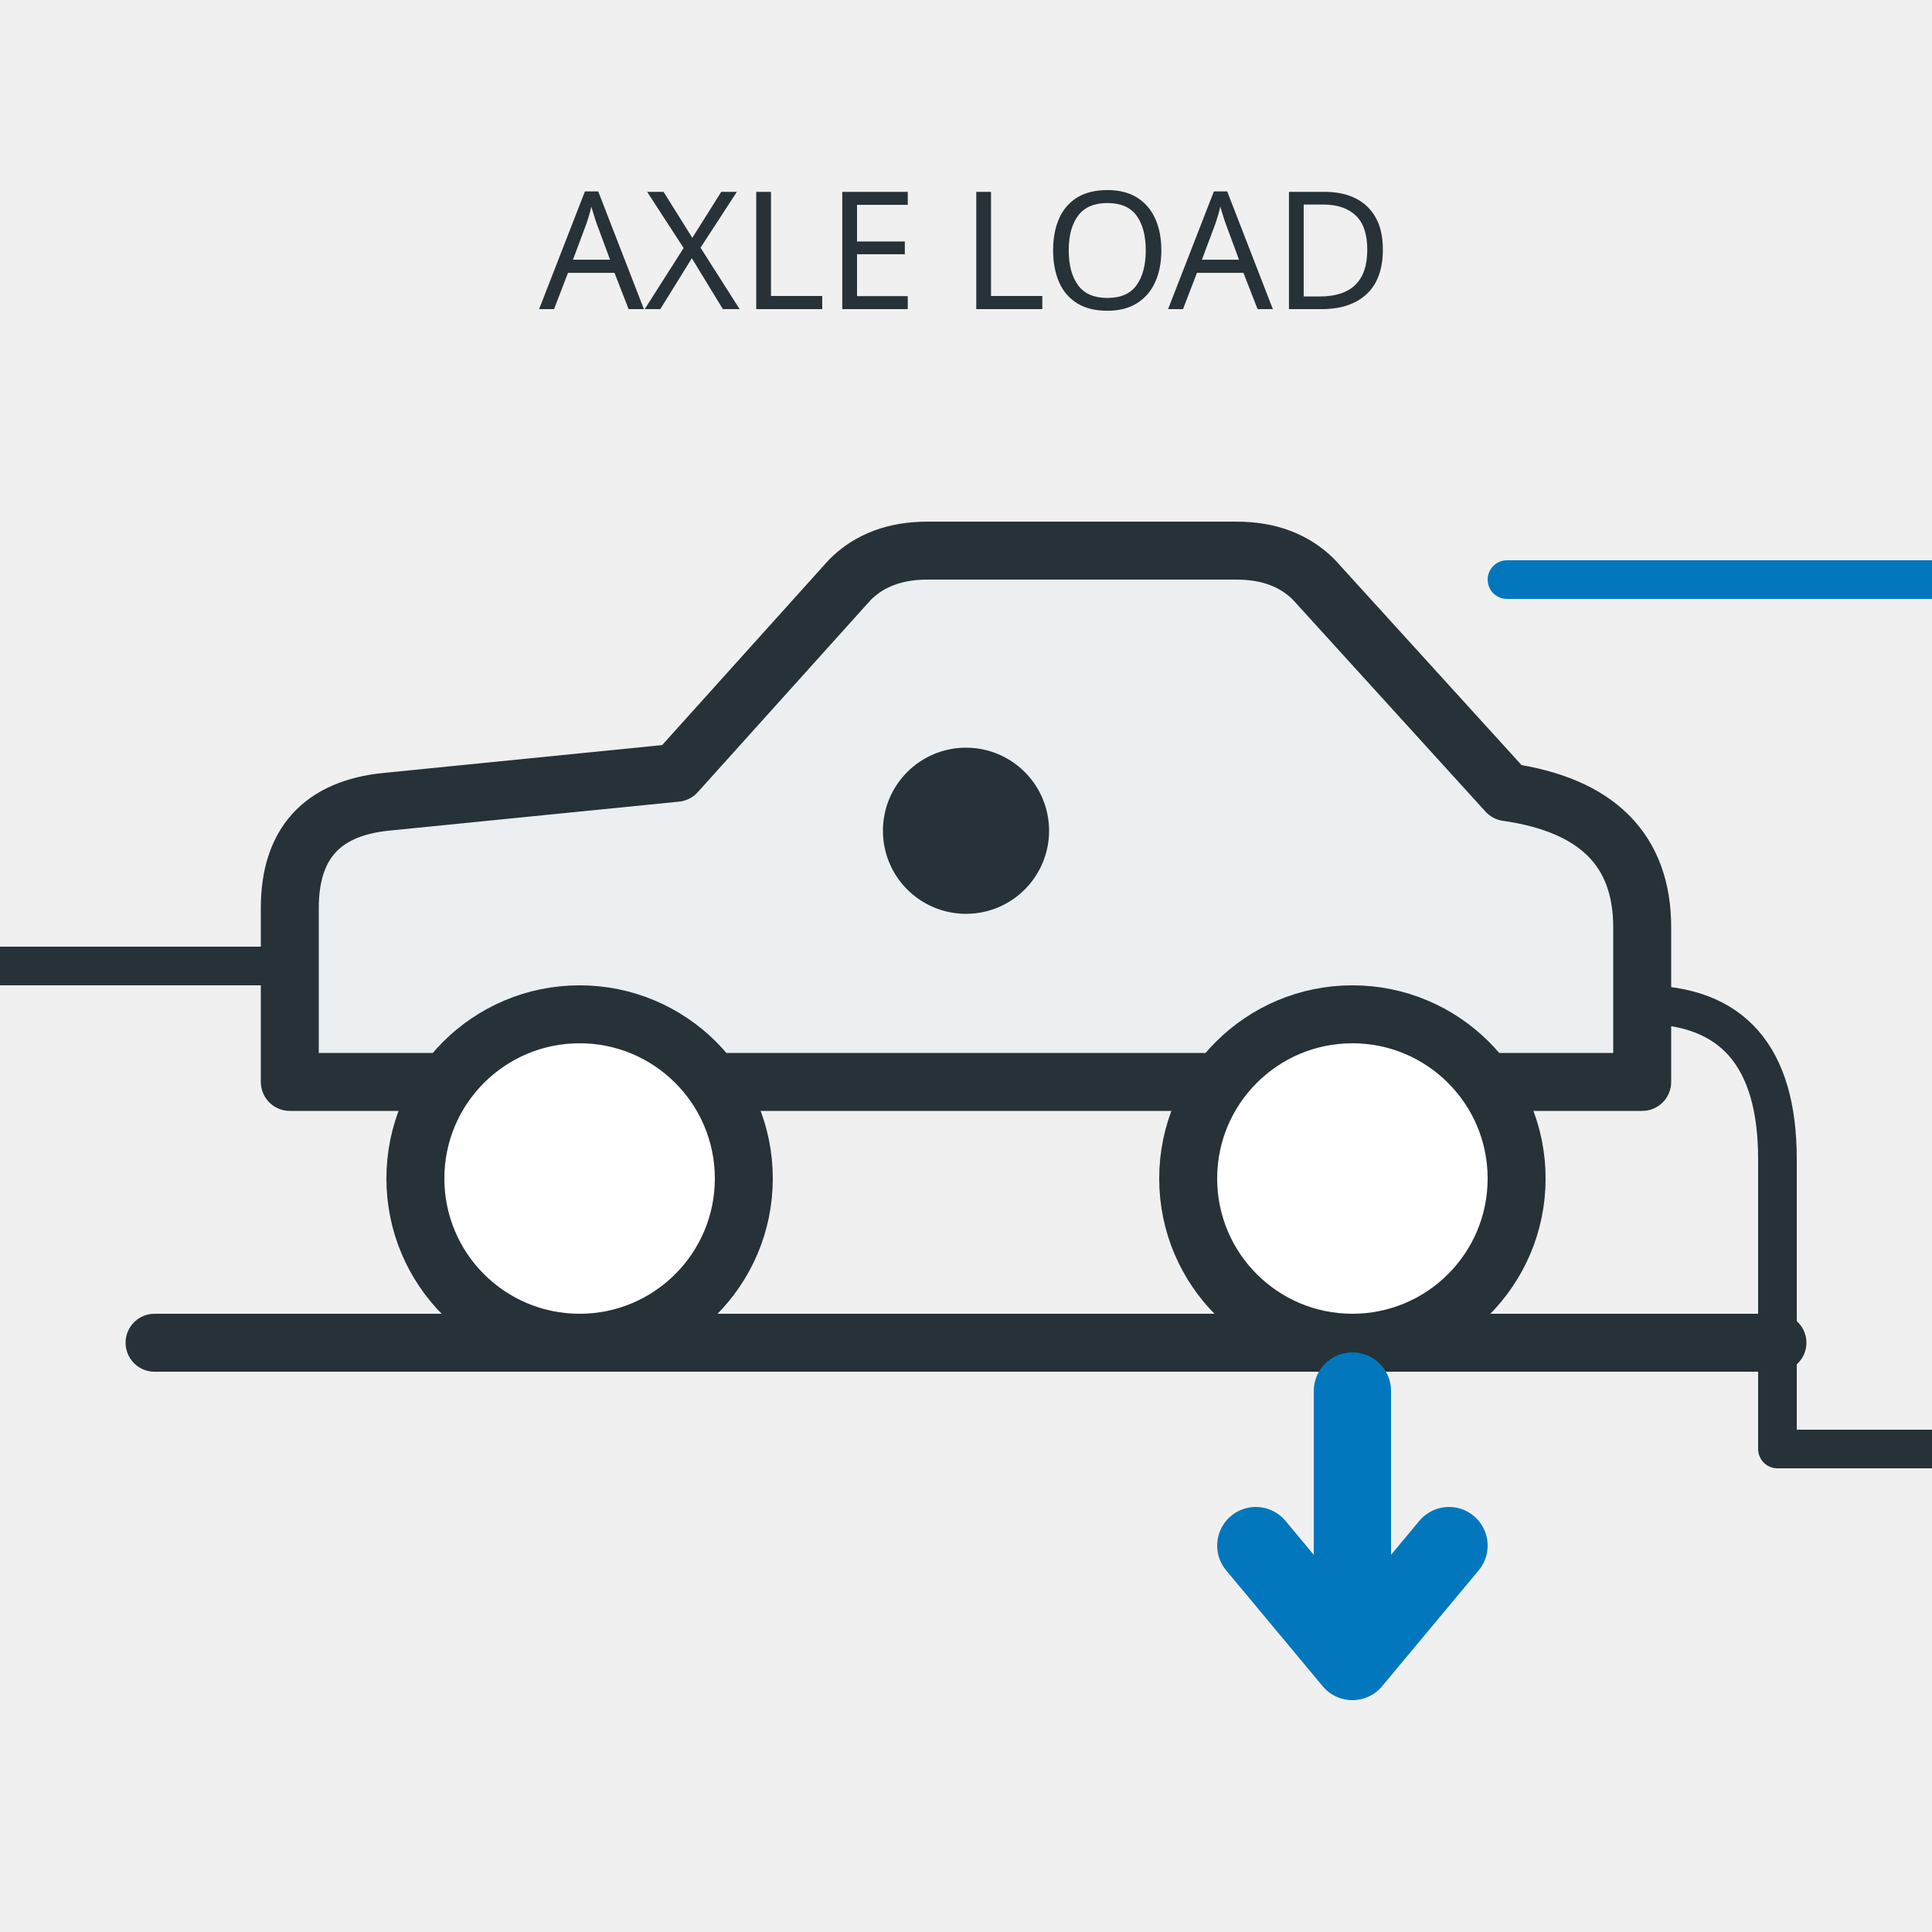
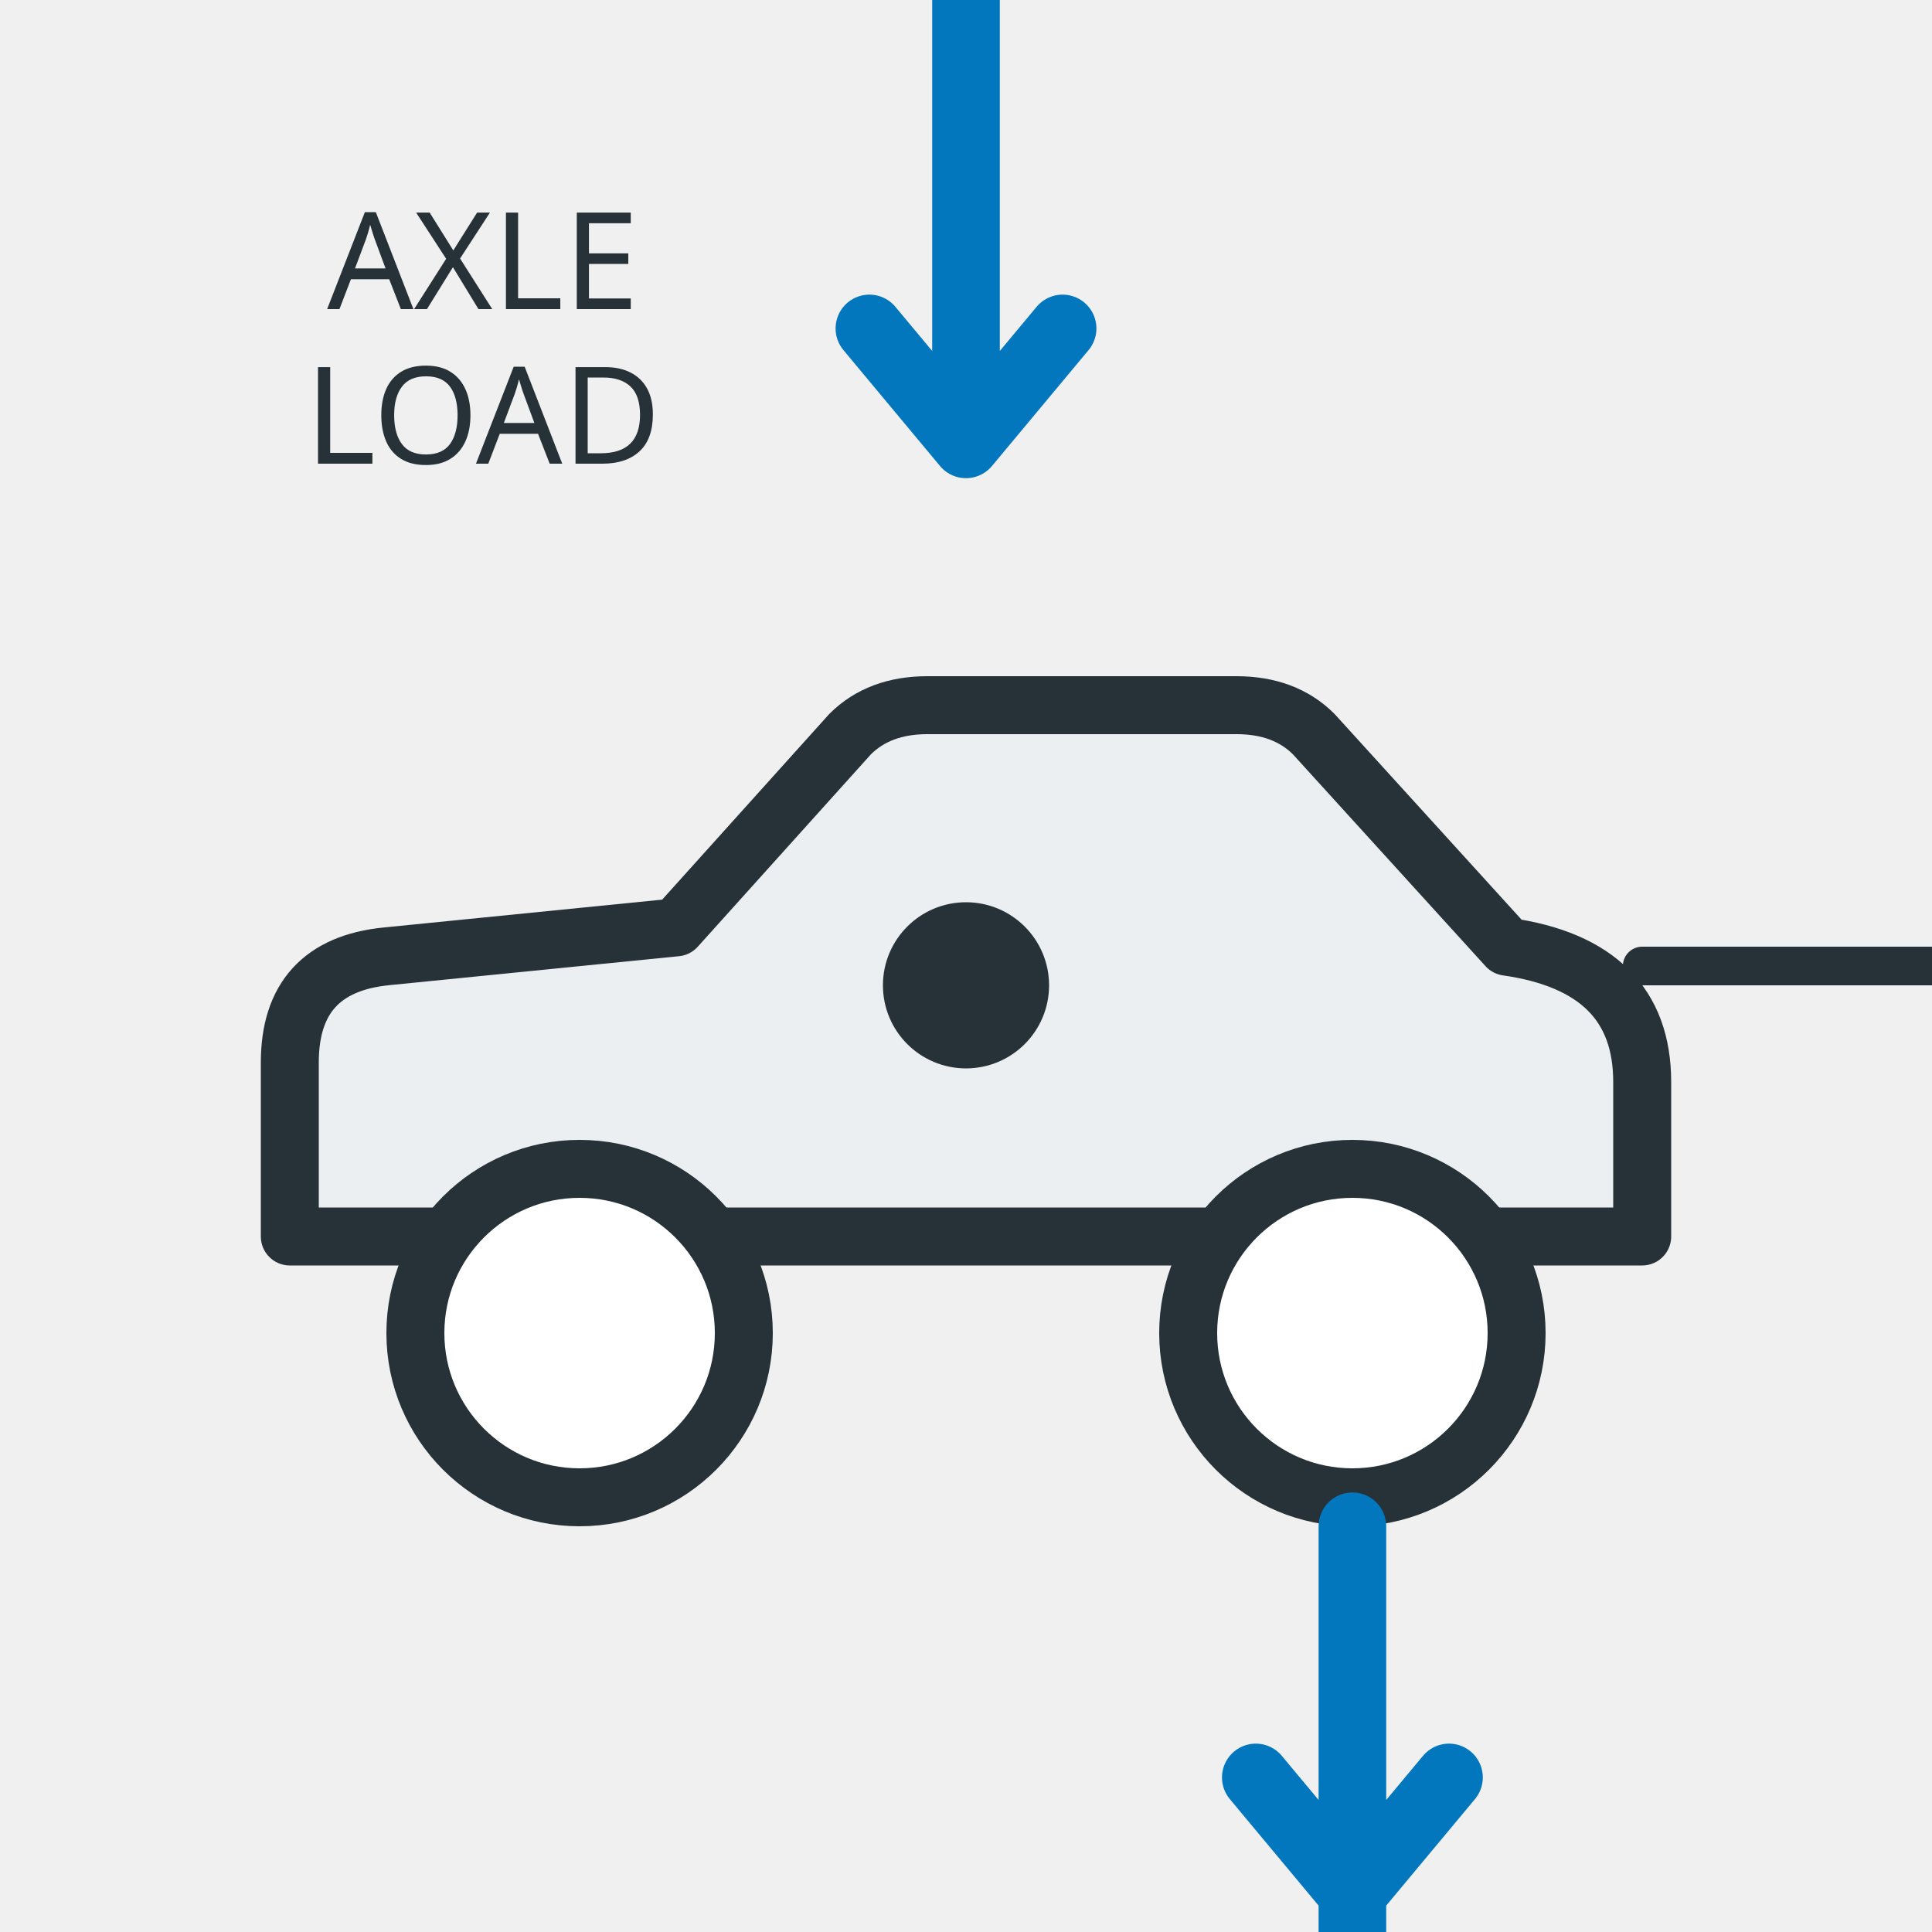
<svg xmlns="http://www.w3.org/2000/svg" viewBox="0 0 1000 1000">
  <g fill="none" stroke="#263238" stroke-width="30" stroke-linecap="round" stroke-linejoin="round">
-     <path d="M150 560 V470 Q150 420 200 415 L350 400 L440 300 Q455 285 480 285 H640 Q665 285 680 300 L780 410 Q850 420 850 480 V560 Z" fill="#eceff1" />
-     <circle cx="300" cy="610" r="85" fill="#ffffff" />
-     <circle cx="700" cy="610" r="85" fill="#ffffff" />
-     <path d="M80 695 H920" />
-     <circle cx="500" cy="430" r="28" fill="#263238" />
-     <path d="M700 720 V860 M650 800 L700 860 L750 800" stroke="#0277bd" stroke-width="40" />
-     <path d="M0 500 H150" stroke-width="20" />
-     <path d="M780 300 H1000" stroke="#0277bd" stroke-width="20" />
-     <path d="M850 520 Q920 520 920 600 V750 H1000" stroke-width="20" />
+     <path d="M500 0 V230 M450 170 L500 230 L550 170" stroke="#0277bd" stroke-width="35" />
+     <path d="M150 640 V550 Q150 500 200 495 L350 480 L440 380 Q455 365 480 365 H640 Q665 365 680 380 L780 490 Q850 500 850 560 V640 Z" fill="#eceff1" />
+     <circle cx="300" cy="690" r="85" fill="#ffffff" />
+     <circle cx="700" cy="690" r="85" fill="#ffffff" />
+     <circle cx="500" cy="510" r="28" fill="#263238" />
+     <path d="M700 790 V1000 M650 920 L700 980 L750 920" stroke="#0277bd" stroke-width="35" />
+     <path d="M850 500 H1000" stroke-width="20" />
  </g>
-   <text x="500" y="160" text-anchor="middle" font-family="sans-serif" font-size="85" fill="#263238">AXLE LOAD</text>
+   <text x="250" y="160" text-anchor="middle" font-family="sans-serif" font-size="70" fill="#263238">AXLE</text>
+   <text x="250" y="240" text-anchor="middle" font-family="sans-serif" font-size="70" fill="#263238">LOAD</text>
</svg>
